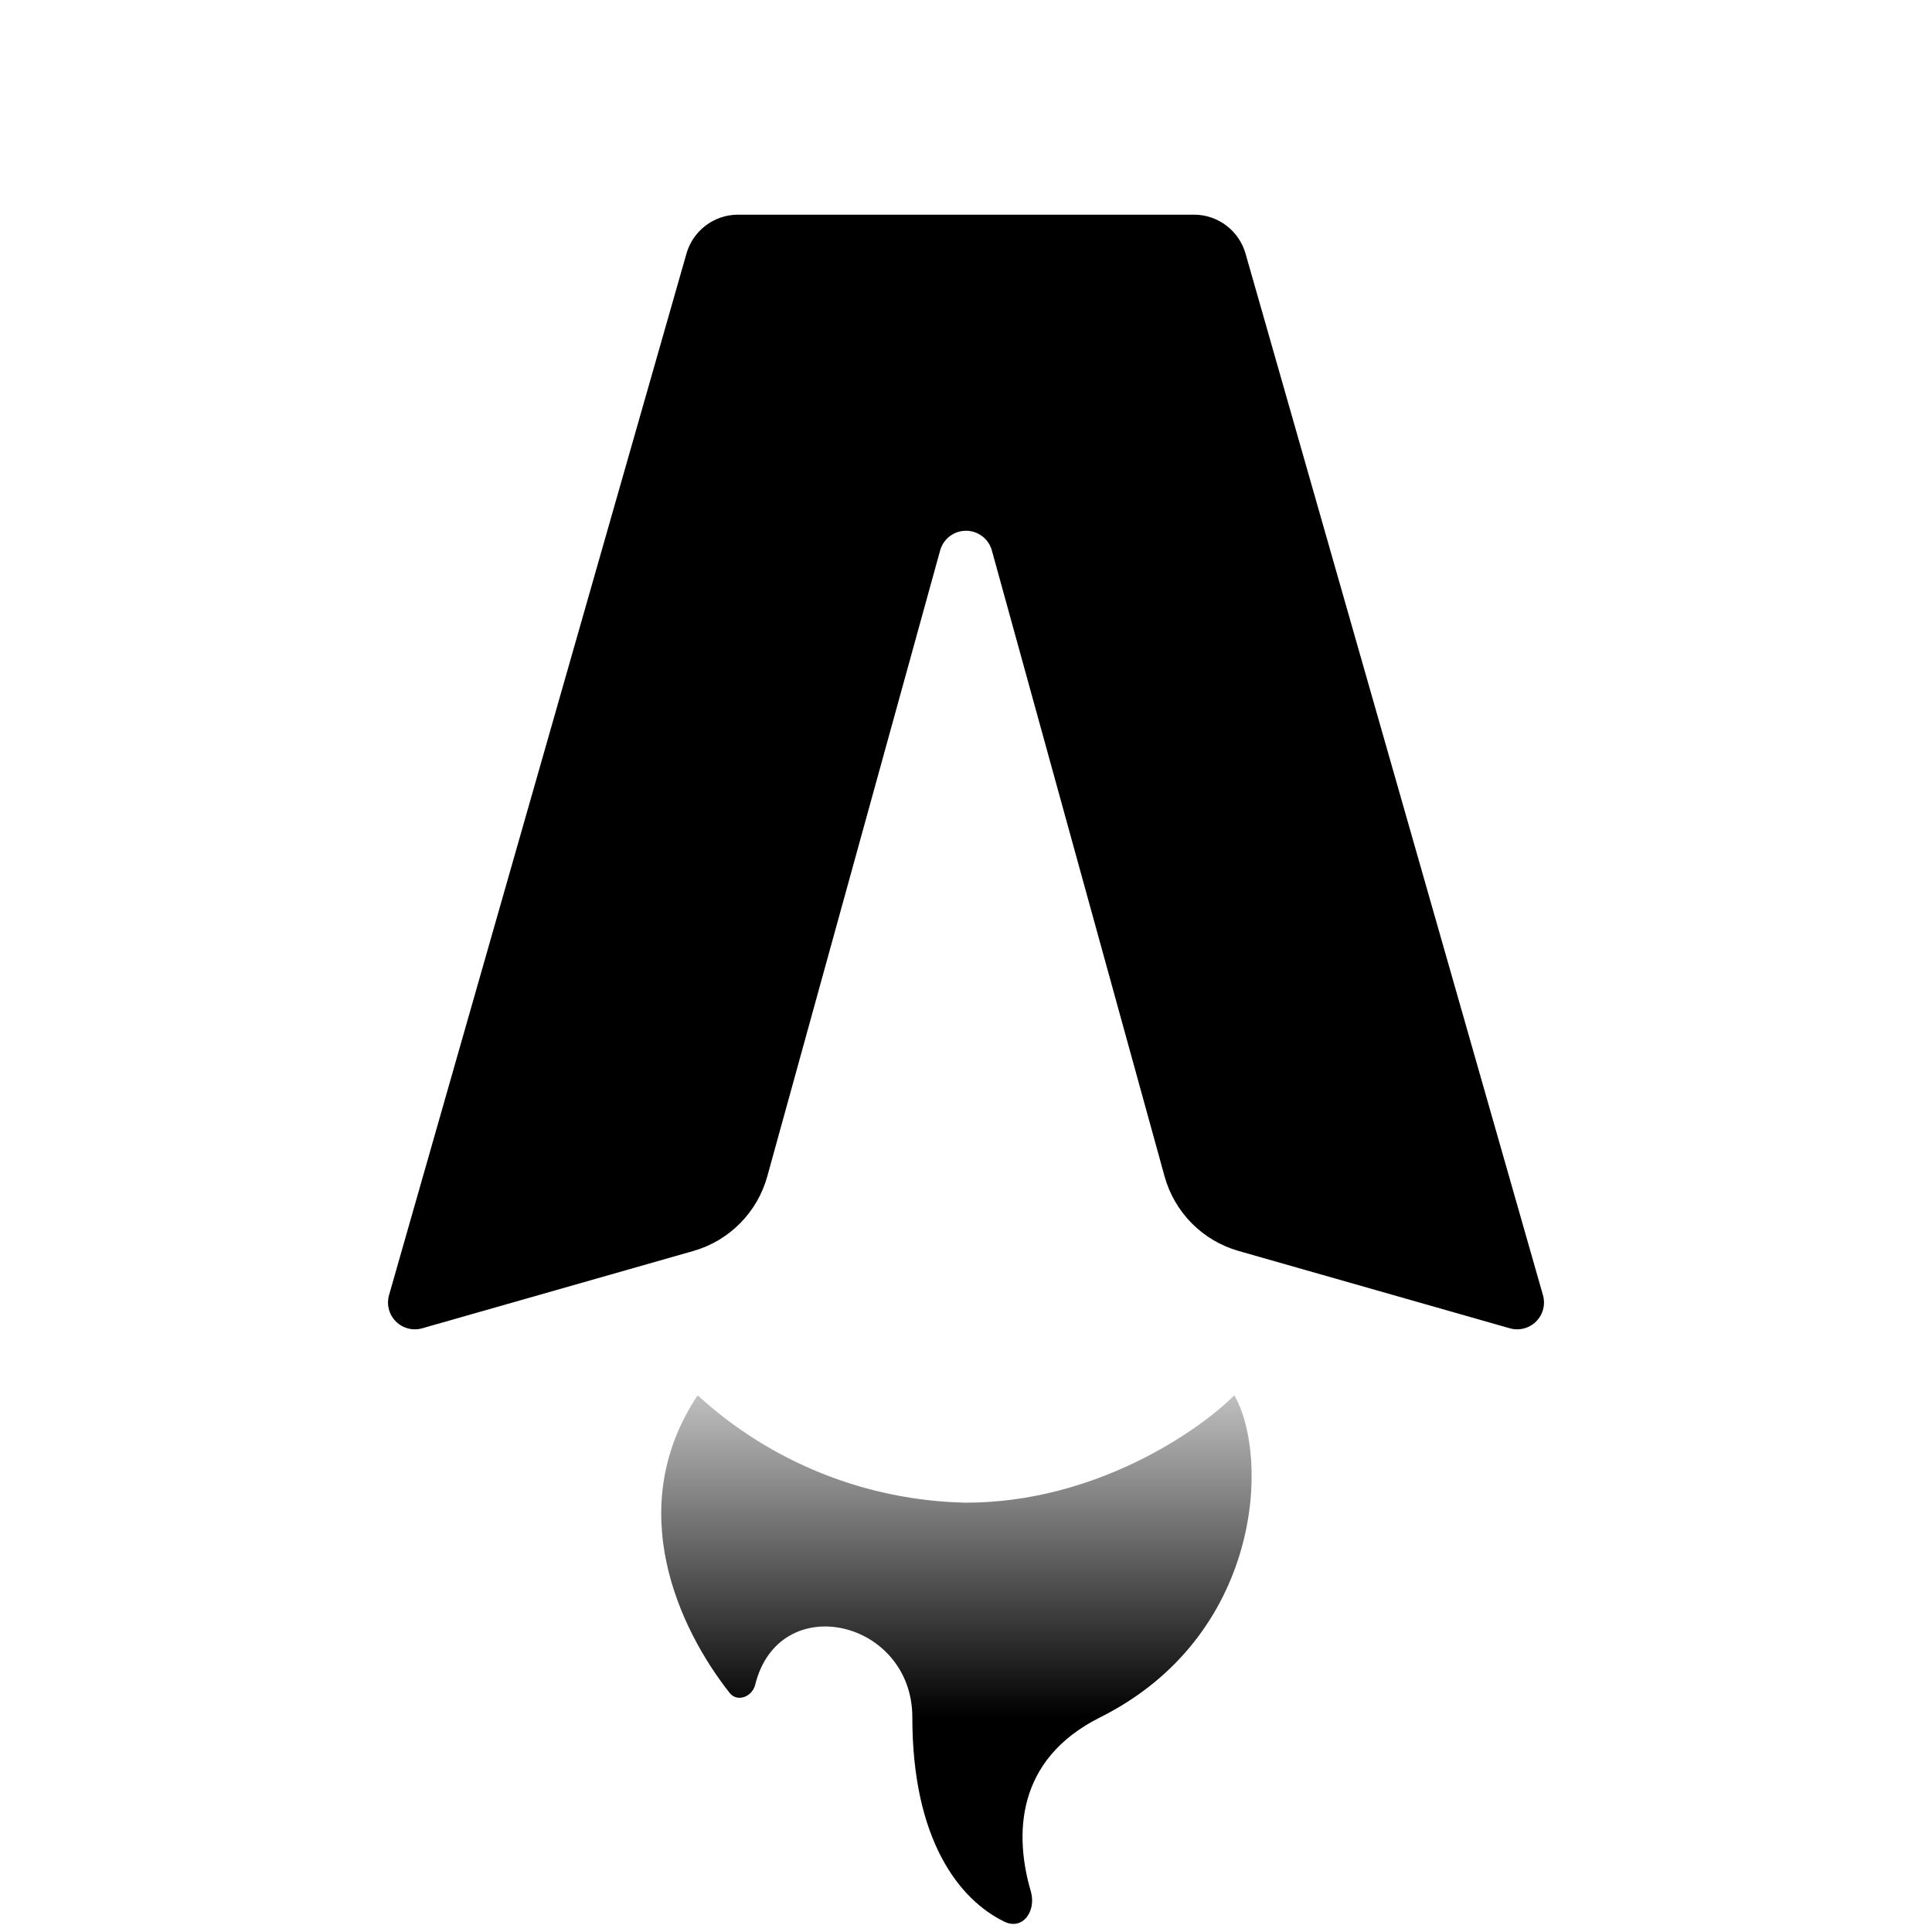
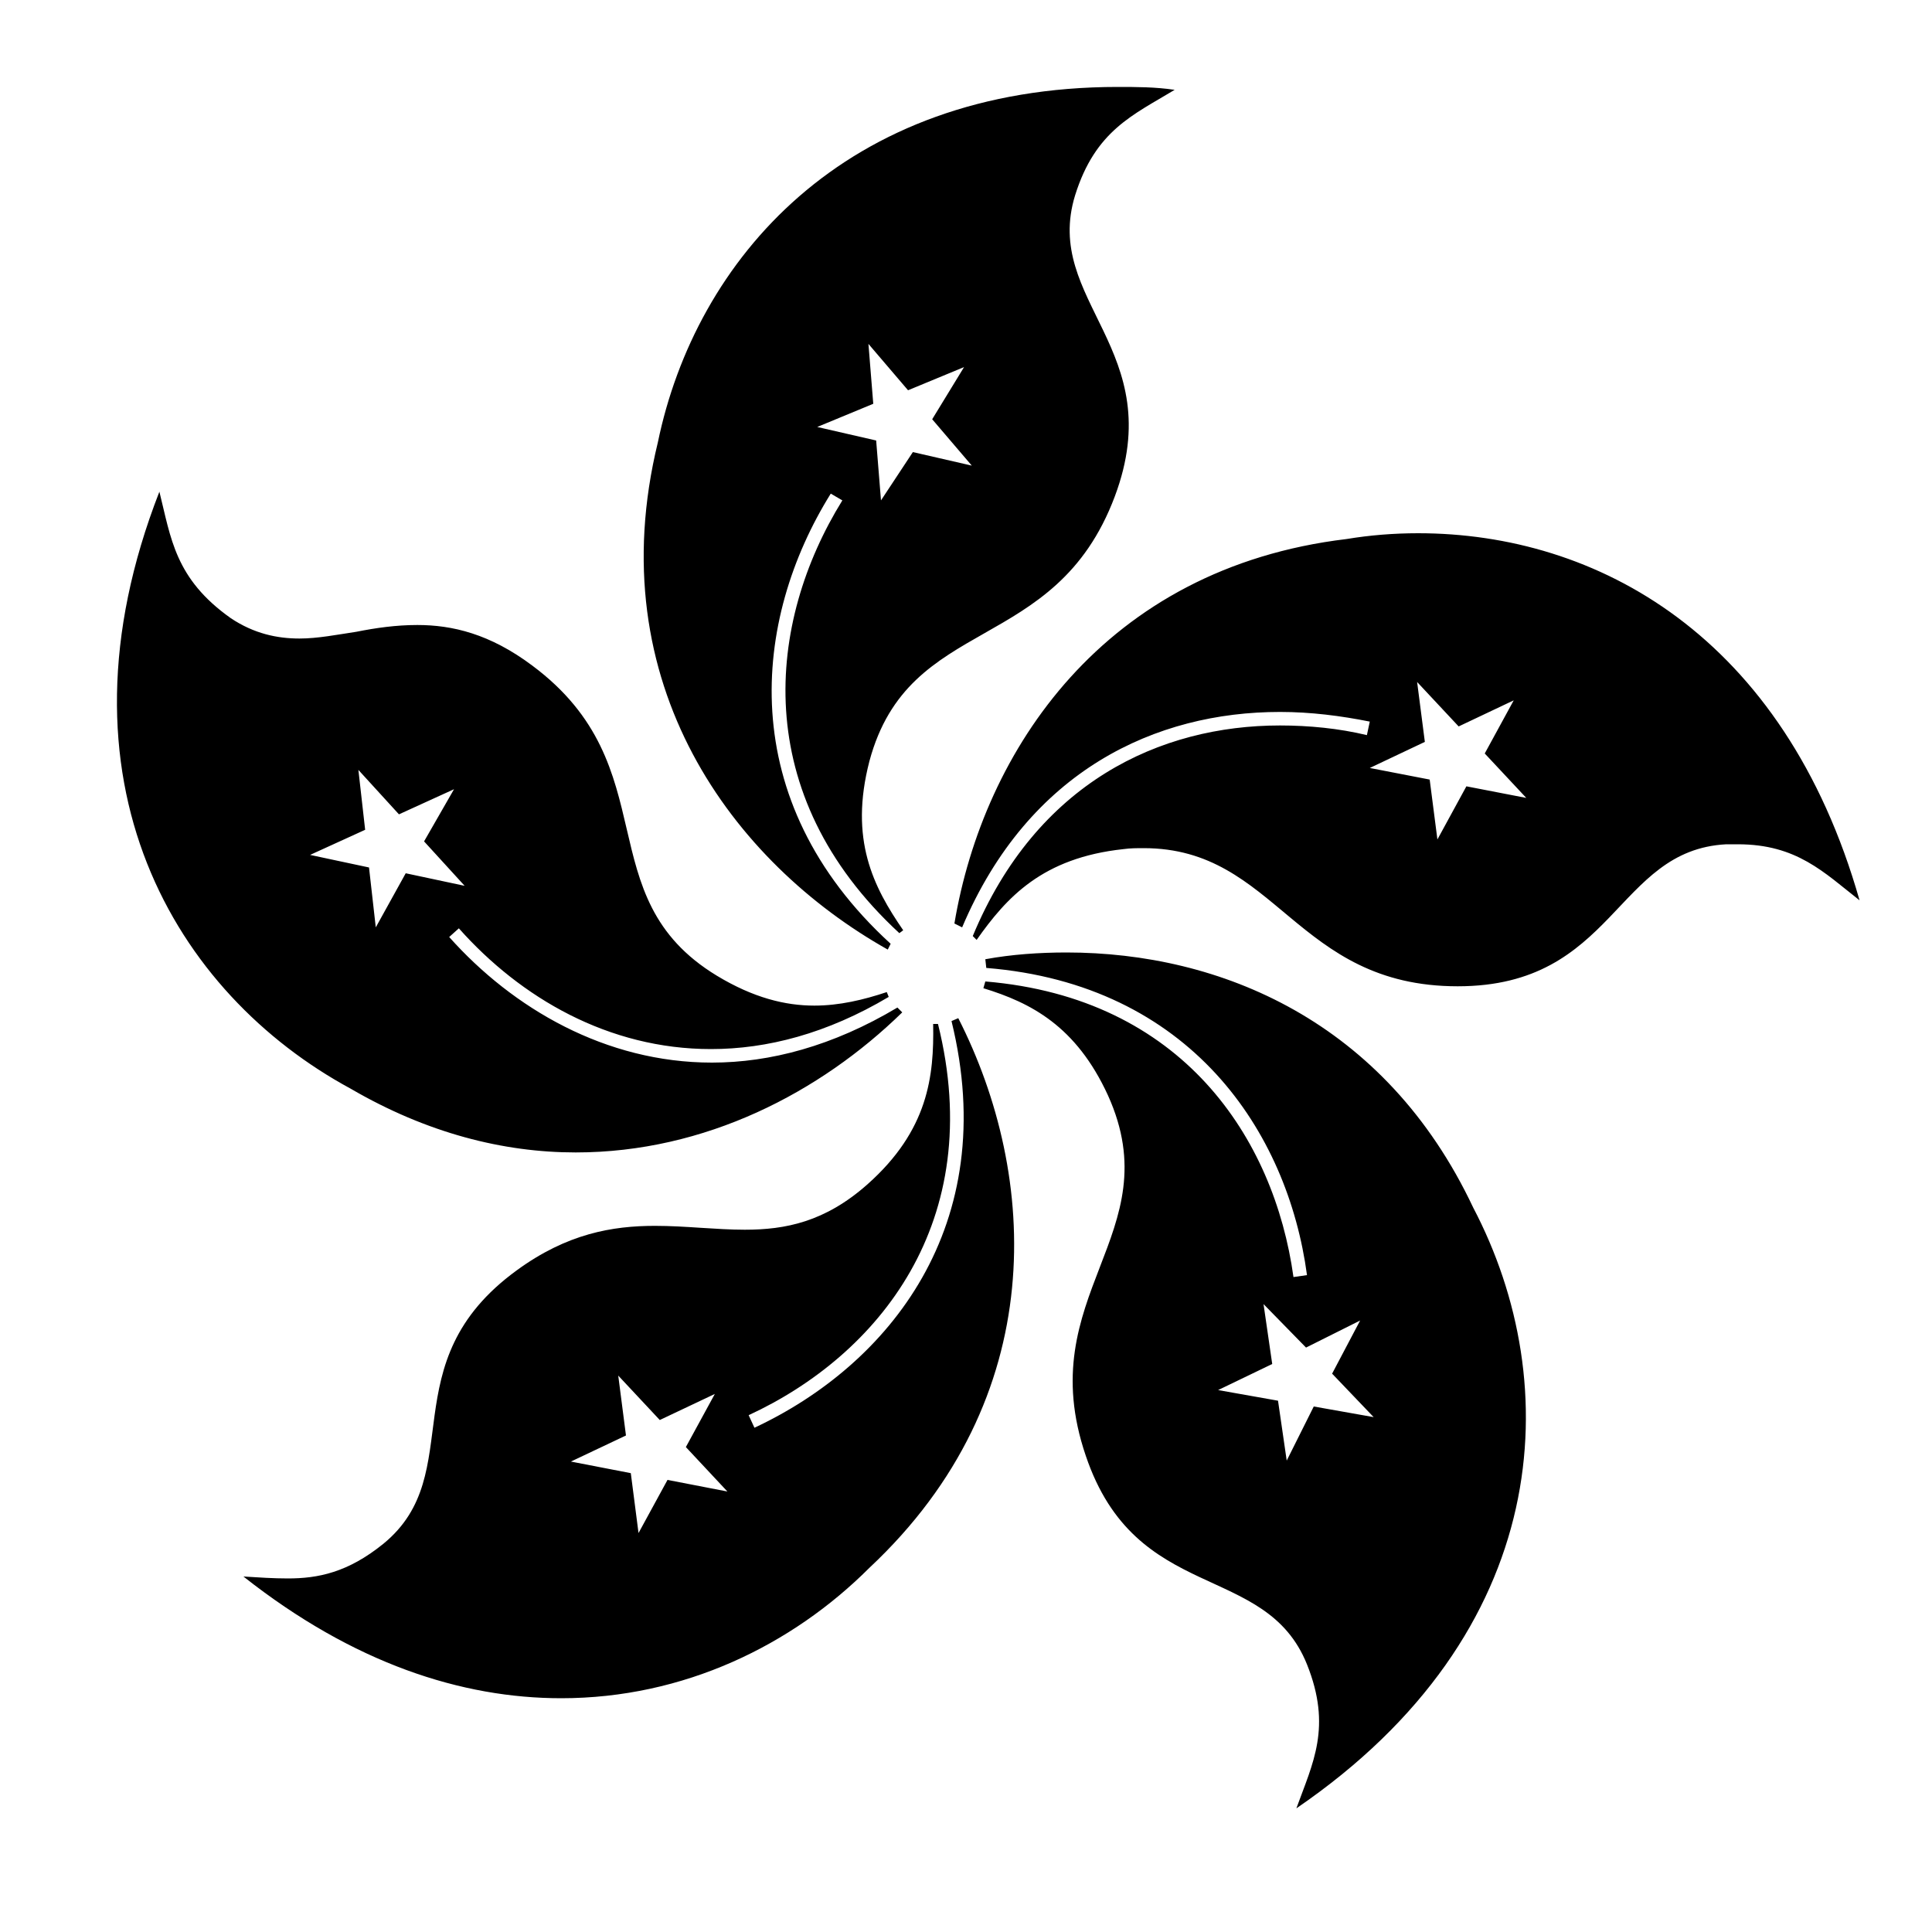
- <svg xmlns="http://www.w3.org/2000/svg" fill="none" viewBox="0 0 36 36">
-   <path fill="#000" d="M22.25 4h-8.5a1 1 0 0 0-.96.73l-5.54 19.4a.5.5 0 0 0 .62.62l5.05-1.44a2 2 0 0 0 1.38-1.4l3.22-11.66a.5.5 0 0 1 .96 0l3.22 11.67a2 2 0 0 0 1.38 1.39l5.05 1.44a.5.5 0 0 0 .62-.62l-5.54-19.4a1 1 0 0 0-.96-.73Z" />
-   <path fill="url(#gradient)" d="M18 28a7.63 7.63 0 0 1-5-2c-1.4 2.1-.35 4.35.6 5.55.14.17.41.07.47-.15.44-1.8 2.93-1.22 2.93.6 0 2.28.87 3.4 1.72 3.81.34.16.59-.2.49-.56-.31-1.05-.29-2.46 1.29-3.25 3-1.5 3.17-4.83 2.5-6-.67.67-2.6 2-5 2Z" />
-   <defs>
-     <linearGradient id="gradient" x1="16" x2="16" y1="32" y2="24" gradientUnits="userSpaceOnUse">
-       <stop stop-color="#000" />
-       <stop offset="1" stop-color="#000" stop-opacity="0" />
-     </linearGradient>
-   </defs>
-   <style>
-     @media (prefers-color-scheme:dark){:root{filter:invert(100%)}}
-   </style>
+ <svg xmlns="http://www.w3.org/2000/svg" t="1679555470435" class="icon" viewBox="0 0 1024 1024" version="1.1" p-id="2218" width="200" height="200">
+   <path d="M84.48 260.608c-59.904 153.6 8.704 266.24 101.376 316.416 40.448 23.552 80.896 33.792 119.296 33.792 68.608 0 129.536-31.744 173.056-74.24l-2.56-2.56c-34.304 20.48-67.584 29.184-98.304 29.184-56.32 0-105.472-28.672-139.264-66.56l5.12-4.608c32.768 36.864 79.36 64 133.632 64 29.696 0 61.44-8.192 94.208-27.648l-1.024-2.56c-12.288 4.096-25.088 7.168-38.4 7.168-15.36 0-32.256-4.096-51.712-15.872-69.12-41.984-25.6-110.592-97.792-164.352-22.528-16.896-42.496-21.504-60.928-21.504-11.264 0-22.016 1.536-32.256 3.584-10.24 1.536-20.48 3.584-30.208 3.584-11.776 0-24.064-2.56-36.352-10.752-29.696-20.992-31.744-42.496-37.888-67.072m667.136 22.016c-12.8 0-25.6 1.024-37.888 3.072-128.512 15.36-192.512 112.128-207.872 203.776l4.096 2.048c35.328-83.456 102.912-114.176 168.448-114.176 16.384 0 32.256 2.048 47.616 5.12l-1.536 7.168c-14.848-3.584-30.72-5.12-46.08-5.12-63.488 0-129.024 30.208-162.816 111.616l2.048 2.048c15.872-22.528 34.816-43.52 77.824-48.128 3.584-0.512 7.168-0.512 10.752-0.512 70.656 0 80.384 73.216 166.4 73.216 83.456 0 83.456-72.192 142.336-75.264h6.144c31.232 0 45.568 14.848 64.512 29.696-39.936-140.288-139.264-194.56-233.984-194.56m-186.368 222.208c-14.336 0-29.184 1.024-43.008 3.584l0.512 4.608c108.032 8.704 159.744 86.528 169.984 162.816l-7.168 1.024c-10.24-73.728-58.88-147.968-163.328-156.672l-1.024 3.584c25.088 7.68 49.152 19.968 66.048 56.832 33.28 73.728-40.96 105.472-11.776 190.976 26.624 78.848 95.232 55.808 117.248 110.592 13.312 33.28 3.072 52.224-5.632 76.288 136.192-93.184 142.848-224.768 93.696-318.464-46.592-98.816-134.144-135.168-215.552-135.168m-57.344 34.816l-3.584 1.536c26.624 108.544-33.28 182.272-104.448 215.552l-3.072-6.656c68.608-31.744 126.464-102.4 100.352-207.36h-2.56c0.512 27.648-2.56 56.32-34.816 84.992-22.528 19.968-43.52 24.064-65.024 24.064-7.68 0-15.36-0.512-23.552-1.024-7.68-0.512-15.872-1.024-24.064-1.024-22.528 0-46.592 4.096-73.216 23.552-67.584 49.152-25.088 107.52-70.656 144.896-18.944 15.36-34.816 18.432-50.688 18.432-7.68 0-15.36-0.512-23.552-1.024 58.368 46.08 115.712 64.512 168.448 64.512 65.024 0 122.368-28.16 163.328-69.12 96.256-90.112 89.6-207.872 47.104-291.328m-169.472 272.896l-4.096-31.744-31.744-6.144 29.184-13.824-4.096-31.744 22.016 23.552 29.184-13.824-15.36 28.16 22.016 23.552-31.744-6.144-15.36 28.16m343.552-38.4l-4.608-31.744-31.744-5.632 28.672-13.824-4.608-31.744 22.528 23.04 28.672-14.336-14.848 28.16 22.016 23.04-31.744-5.632-14.336 28.672m-482.816-282.624l-3.584-31.744-31.232-6.656 29.184-13.312-3.584-31.744 21.504 23.552 29.184-13.312-15.872 27.648 21.504 23.552-31.232-6.656-15.872 28.672m562.688-46.592l-4.096-31.744-31.744-6.144 29.184-13.824-4.096-31.744 22.016 23.552 29.184-13.824-15.36 28.16 22.016 23.552-31.744-6.144-15.36 28.16m-294.912-179.712l-2.56-31.744-31.232-7.168 29.696-12.288-2.56-31.744 20.992 24.576 29.696-12.288-16.896 27.648 20.992 24.576-31.232-7.168-16.896 25.6m125.44-219.136c-144.896 0-223.744 91.648-243.712 188.416-31.232 128 39.936 222.72 121.856 268.8l1.536-3.072c-83.456-76.288-73.216-172.032-31.744-238.592l6.144 3.584c-39.936 64.512-49.664 155.648 30.208 229.376l2.048-1.536c-15.872-23.04-28.672-48.128-17.92-89.6 20.992-78.336 98.304-55.808 130.048-140.288 29.184-77.824-38.4-103.424-20.992-159.744 10.752-34.304 30.72-42.496 52.736-55.808-10.24-1.536-20.48-1.536-30.208-1.536" p-id="2219" />
</svg>
